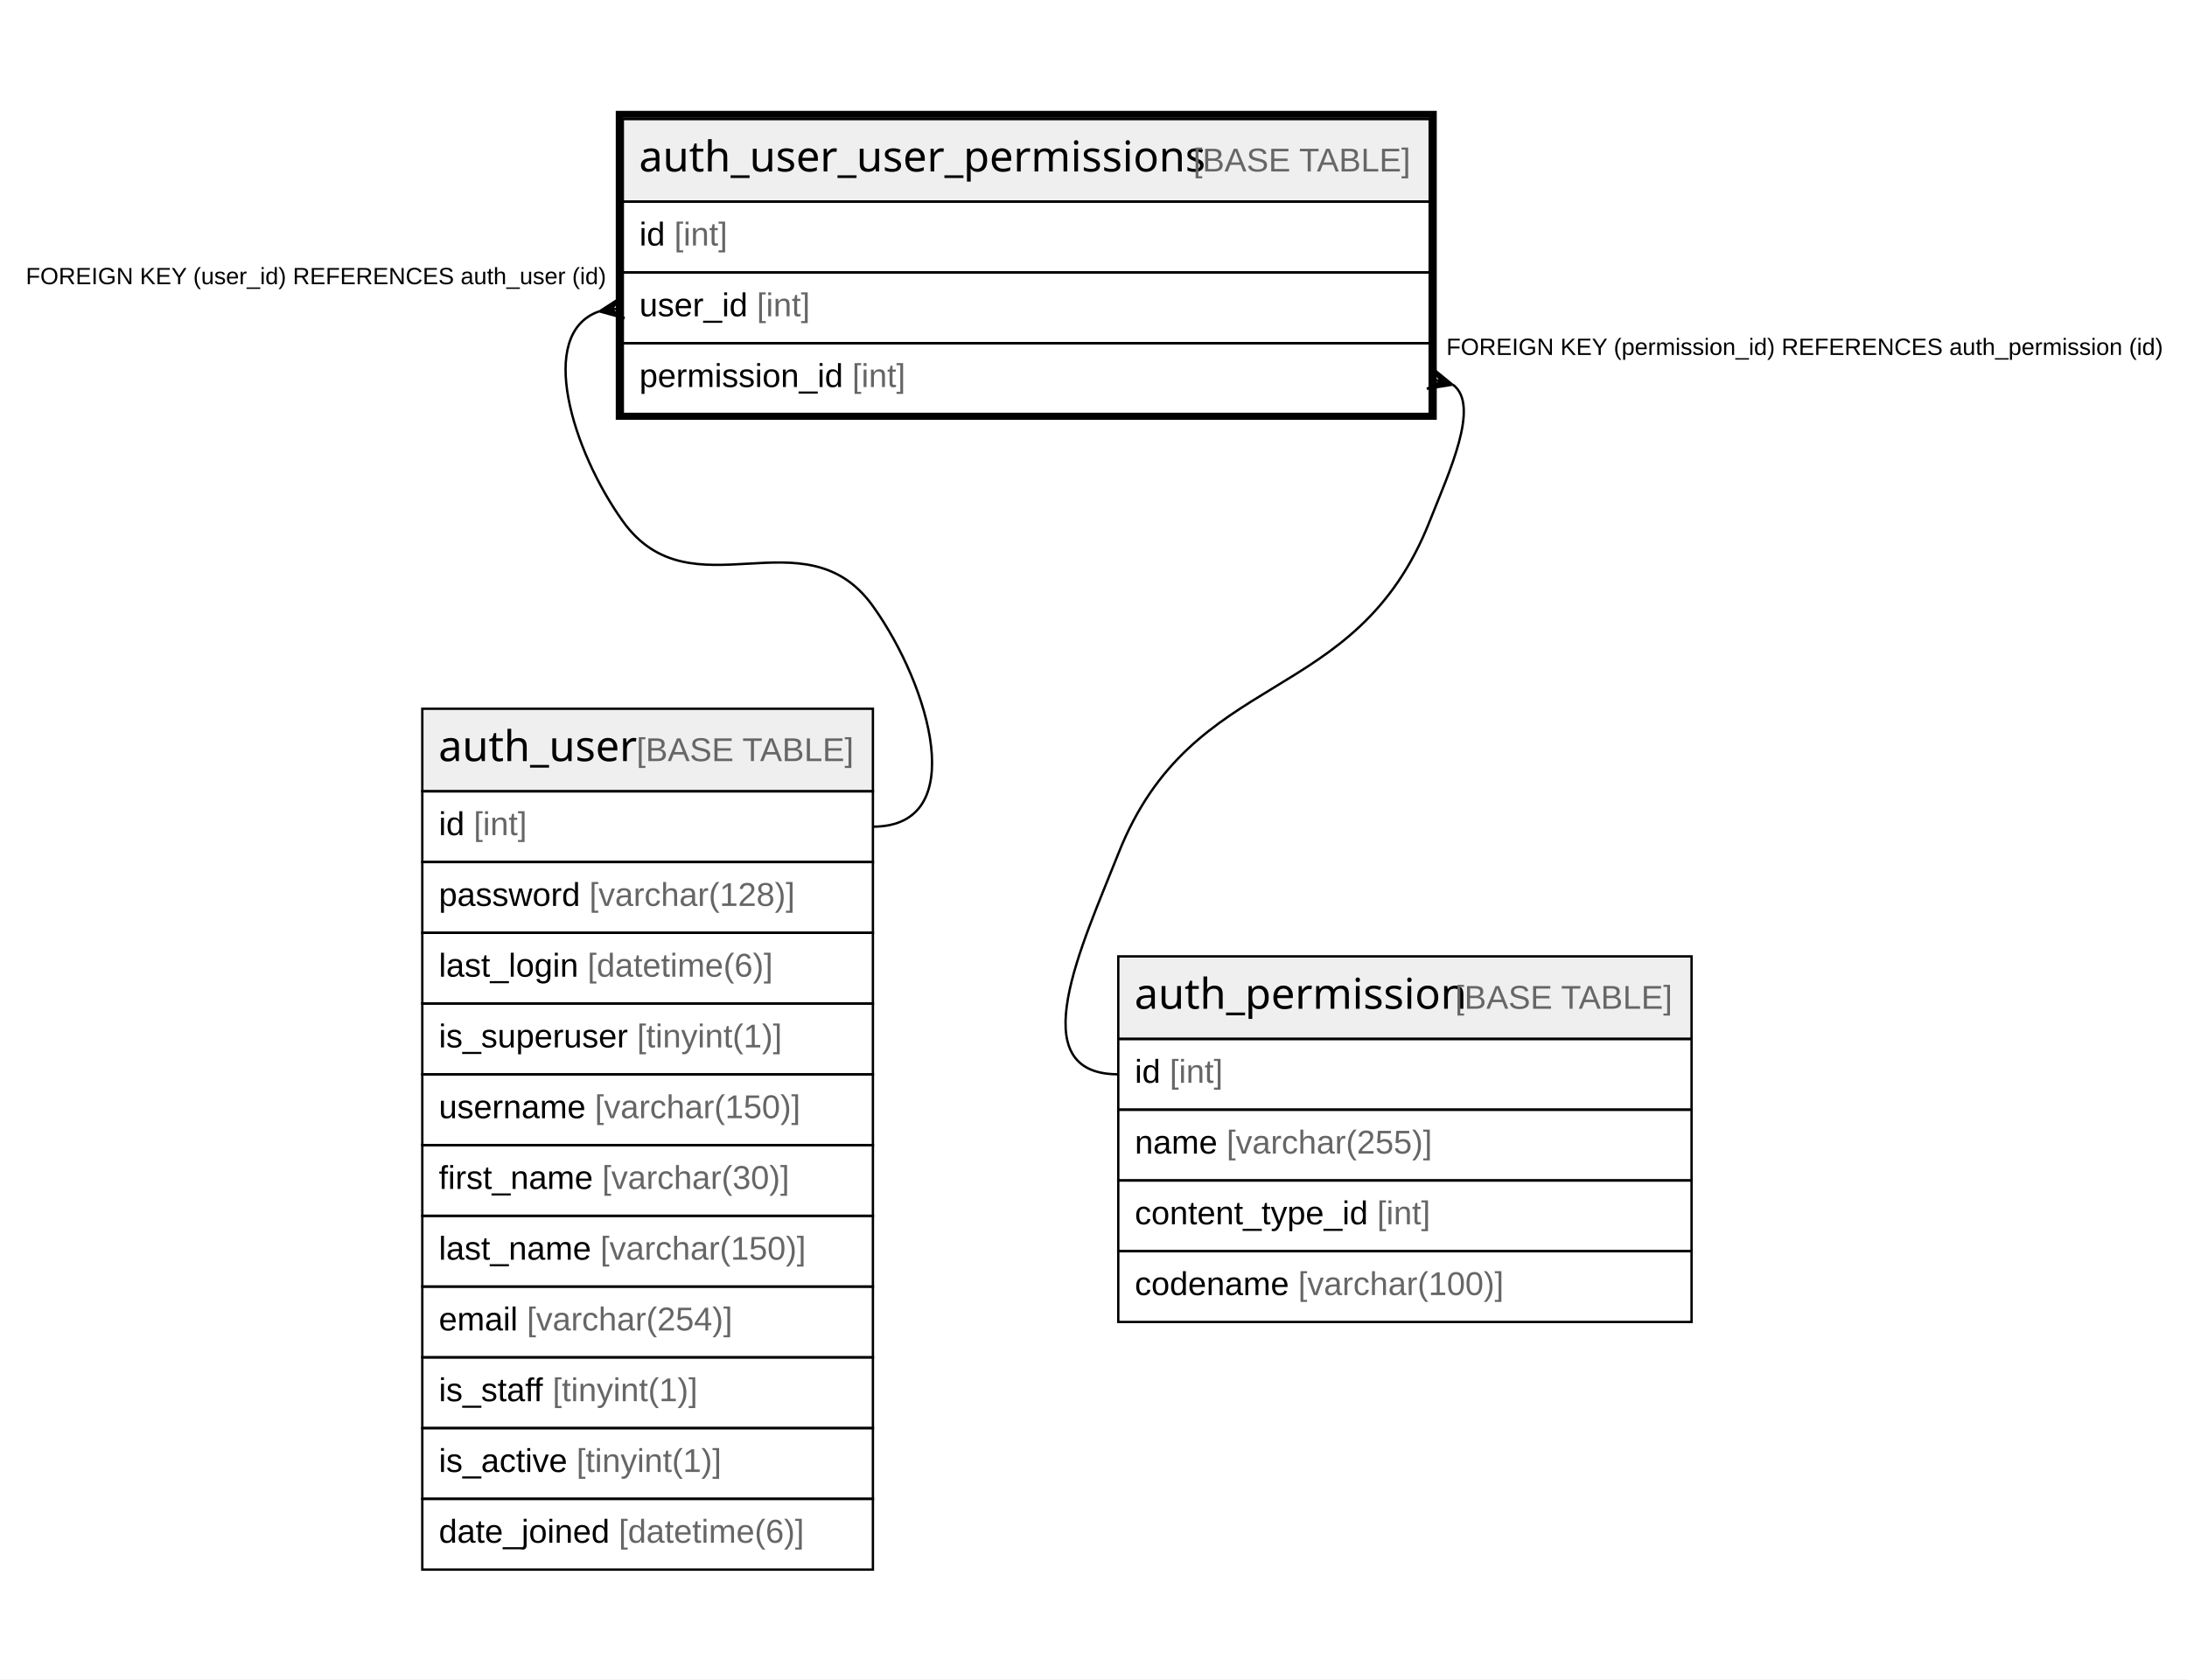
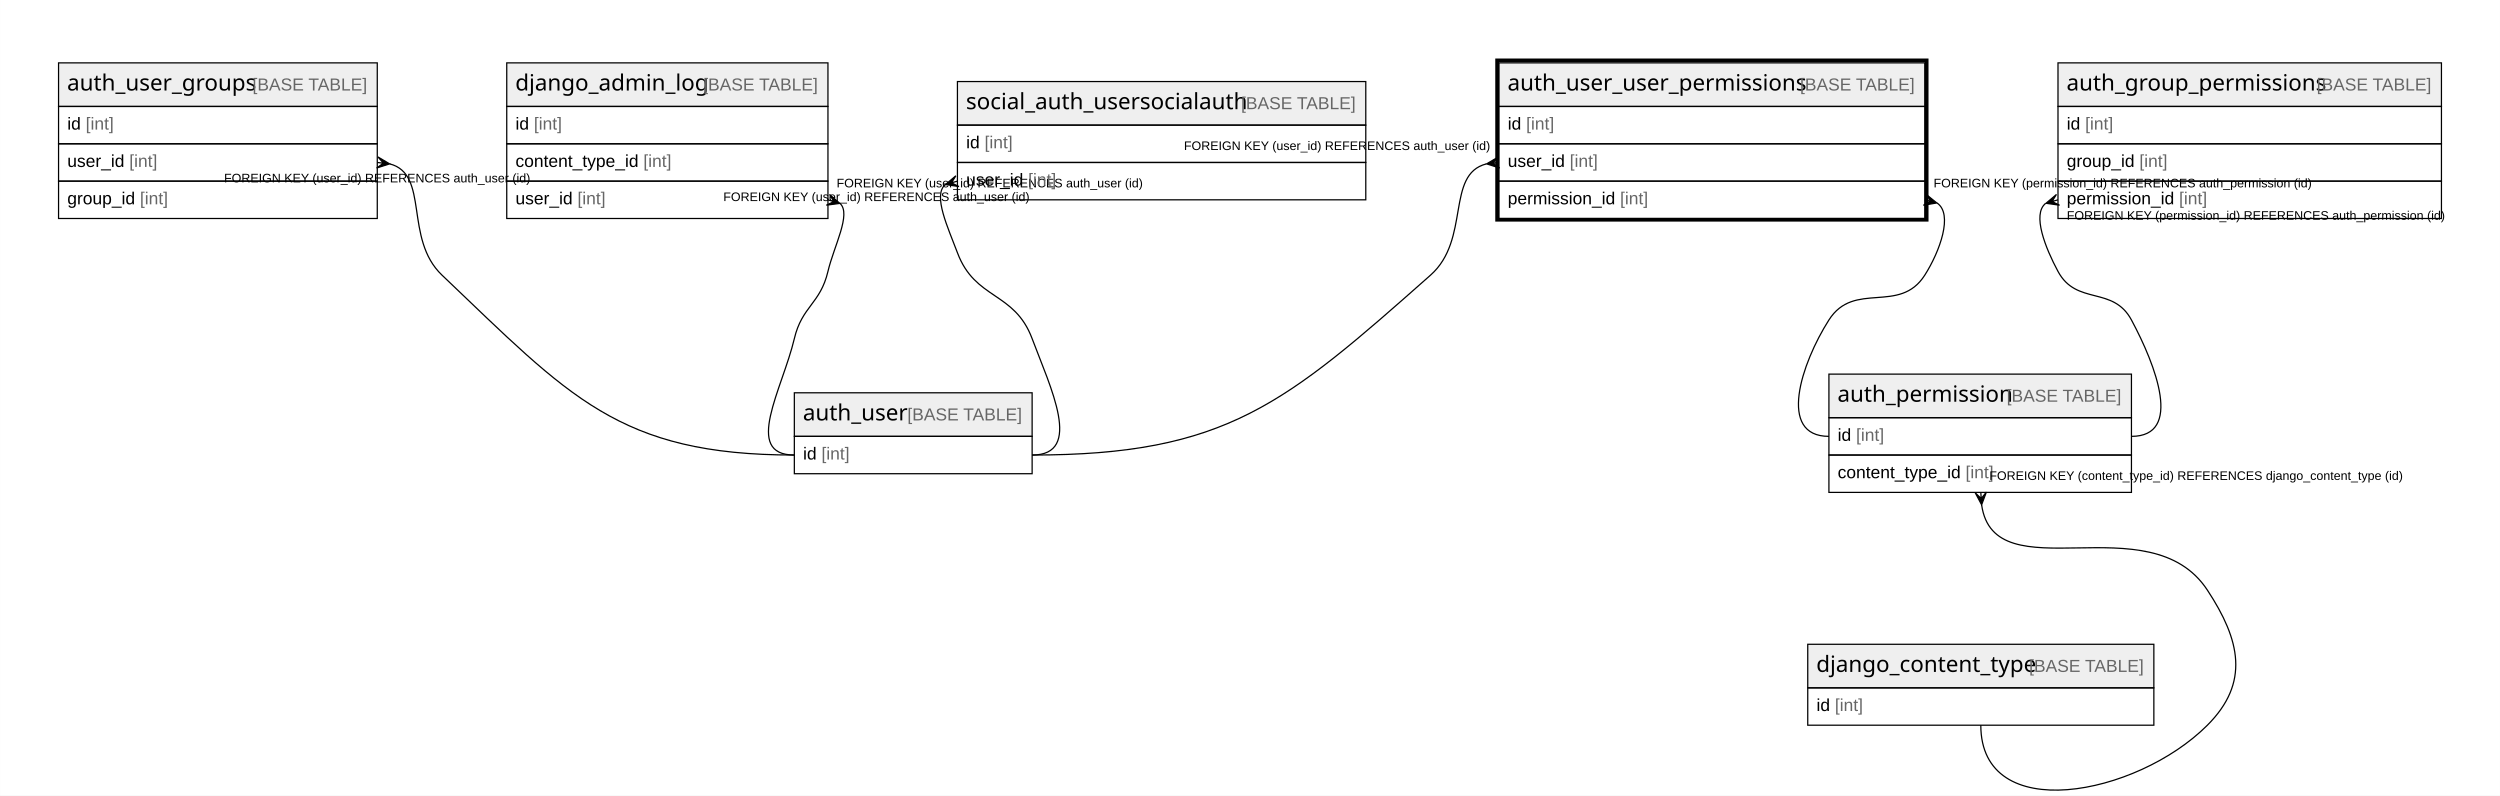
- <svg xmlns="http://www.w3.org/2000/svg" width="927pt" height="712pt" viewBox="0.00 0.00 927.00 712.00">
-   <g id="graph0" class="graph" transform="scale(1 1) rotate(0) translate(4 708)">
-     <polygon fill="#ffffff" stroke="transparent" points="-4,4 -4,-708 923,-708 923,4 -4,4" />
+ <svg xmlns="http://www.w3.org/2000/svg" width="2008pt" height="639pt" viewBox="0.00 0.00 2008.00 639.02">
+   <g id="graph0" class="graph" transform="scale(1 1) rotate(0) translate(4 635.0226)">
+     <polygon fill="#ffffff" stroke="transparent" points="-4,4 -4,-635.023 2004,-635.023 2004,4 -4,4" />
    <g id="node1" class="node">
-       <polygon fill="#efefef" stroke="transparent" points="260,-622.5 260,-657.5 602,-657.5 602,-622.5 260,-622.5" />
-       <polygon fill="none" stroke="#000000" points="260,-622.5 260,-657.5 602,-657.5 602,-622.5 260,-622.5" />
-       <text text-anchor="start" x="266.85" y="-635.3" font-family="Arial Bold" font-size="18.00" fill="#000000">auth_user_user_permissions</text>
-       <text text-anchor="start" x="497.896" y="-635.3" font-family="Arial" font-size="14.00" fill="#000000"> </text>
-       <text text-anchor="start" x="501.787" y="-635.3" font-family="Arial" font-size="14.00" fill="#666666">[BASE TABLE]</text>
-       <polygon fill="none" stroke="#000000" points="260,-592.5 260,-622.5 602,-622.5 602,-592.5 260,-592.5" />
-       <text text-anchor="start" x="267" y="-603.9" font-family="Arial" font-size="14.00" fill="#000000">id </text>
-       <text text-anchor="start" x="281.78" y="-603.9" font-family="Arial" font-size="14.00" fill="#666666">[int]</text>
-       <polygon fill="none" stroke="#000000" points="260,-562.5 260,-592.5 602,-592.5 602,-562.5 260,-562.5" />
-       <text text-anchor="start" x="267" y="-573.9" font-family="Arial" font-size="14.00" fill="#000000">user_id </text>
-       <text text-anchor="start" x="316.788" y="-573.9" font-family="Arial" font-size="14.00" fill="#666666">[int]</text>
-       <polygon fill="none" stroke="#000000" points="260,-532.5 260,-562.5 602,-562.5 602,-532.5 260,-532.5" />
-       <text text-anchor="start" x="267" y="-543.9" font-family="Arial" font-size="14.00" fill="#000000">permission_id </text>
-       <text text-anchor="start" x="357.227" y="-543.9" font-family="Arial" font-size="14.00" fill="#666666">[int]</text>
-       <polygon fill="none" stroke="#000000" stroke-width="3" points="258.5,-531.5 258.5,-659.5 603.5,-659.5 603.5,-531.5 258.5,-531.5" />
+       <polygon fill="#efefef" stroke="transparent" points="1200,-549.523 1200,-584.523 1542,-584.523 1542,-549.523 1200,-549.523" />
+       <polygon fill="none" stroke="#000000" points="1200,-549.523 1200,-584.523 1542,-584.523 1542,-549.523 1200,-549.523" />
+       <text text-anchor="start" x="1206.85" y="-562.323" font-family="Arial Bold" font-size="18.00" fill="#000000">auth_user_user_permissions</text>
+       <text text-anchor="start" x="1437.896" y="-562.323" font-family="Arial" font-size="14.00" fill="#000000"> </text>
+       <text text-anchor="start" x="1441.787" y="-562.323" font-family="Arial" font-size="14.00" fill="#666666">[BASE TABLE]</text>
+       <polygon fill="none" stroke="#000000" points="1200,-519.523 1200,-549.523 1542,-549.523 1542,-519.523 1200,-519.523" />
+       <text text-anchor="start" x="1207" y="-530.923" font-family="Arial" font-size="14.00" fill="#000000">id </text>
+       <text text-anchor="start" x="1221.78" y="-530.923" font-family="Arial" font-size="14.00" fill="#666666">[int]</text>
+       <polygon fill="none" stroke="#000000" points="1200,-489.523 1200,-519.523 1542,-519.523 1542,-489.523 1200,-489.523" />
+       <text text-anchor="start" x="1207" y="-500.923" font-family="Arial" font-size="14.00" fill="#000000">user_id </text>
+       <text text-anchor="start" x="1256.788" y="-500.923" font-family="Arial" font-size="14.00" fill="#666666">[int]</text>
+       <polygon fill="none" stroke="#000000" points="1200,-459.523 1200,-489.523 1542,-489.523 1542,-459.523 1200,-459.523" />
+       <text text-anchor="start" x="1207" y="-470.923" font-family="Arial" font-size="14.00" fill="#000000">permission_id </text>
+       <text text-anchor="start" x="1297.227" y="-470.923" font-family="Arial" font-size="14.00" fill="#666666">[int]</text>
+       <polygon fill="none" stroke="#000000" stroke-width="3" points="1198.5,-458.523 1198.5,-586.523 1543.5,-586.523 1543.5,-458.523 1198.5,-458.523" />
    </g>
    <g id="node2" class="node">
-       <polygon fill="#efefef" stroke="transparent" points="175,-372.5 175,-407.5 366,-407.5 366,-372.5 175,-372.5" />
-       <polygon fill="none" stroke="#000000" points="175,-372.5 175,-407.5 366,-407.5 366,-372.5 175,-372.5" />
-       <text text-anchor="start" x="181.857" y="-385.3" font-family="Arial Bold" font-size="18.00" fill="#000000">auth_user</text>
-       <text text-anchor="start" x="261.889" y="-385.3" font-family="Arial" font-size="14.00" fill="#000000"> </text>
-       <text text-anchor="start" x="265.779" y="-385.3" font-family="Arial" font-size="14.00" fill="#666666">[BASE TABLE]</text>
-       <polygon fill="none" stroke="#000000" points="175,-342.5 175,-372.5 366,-372.5 366,-342.5 175,-342.5" />
-       <text text-anchor="start" x="182" y="-353.9" font-family="Arial" font-size="14.00" fill="#000000">id </text>
-       <text text-anchor="start" x="196.78" y="-353.9" font-family="Arial" font-size="14.00" fill="#666666">[int]</text>
-       <polygon fill="none" stroke="#000000" points="175,-312.5 175,-342.5 366,-342.5 366,-312.5 175,-312.5" />
-       <text text-anchor="start" x="182" y="-323.9" font-family="Arial" font-size="14.00" fill="#000000">password </text>
-       <text text-anchor="start" x="245.788" y="-323.9" font-family="Arial" font-size="14.00" fill="#666666">[varchar(128)]</text>
-       <polygon fill="none" stroke="#000000" points="175,-282.5 175,-312.5 366,-312.5 366,-282.5 175,-282.5" />
-       <text text-anchor="start" x="182" y="-293.9" font-family="Arial" font-size="14.00" fill="#000000">last_login </text>
-       <text text-anchor="start" x="245.014" y="-293.9" font-family="Arial" font-size="14.00" fill="#666666">[datetime(6)]</text>
-       <polygon fill="none" stroke="#000000" points="175,-252.5 175,-282.5 366,-282.5 366,-252.5 175,-252.5" />
-       <text text-anchor="start" x="182" y="-263.9" font-family="Arial" font-size="14.00" fill="#000000">is_superuser </text>
-       <text text-anchor="start" x="266.014" y="-263.9" font-family="Arial" font-size="14.00" fill="#666666">[tinyint(1)]</text>
-       <polygon fill="none" stroke="#000000" points="175,-222.5 175,-252.5 366,-252.5 366,-222.5 175,-222.5" />
-       <text text-anchor="start" x="182" y="-233.9" font-family="Arial" font-size="14.00" fill="#000000">username </text>
-       <text text-anchor="start" x="248.125" y="-233.9" font-family="Arial" font-size="14.00" fill="#666666">[varchar(150)]</text>
-       <polygon fill="none" stroke="#000000" points="175,-192.5 175,-222.5 366,-222.5 366,-192.5 175,-192.5" />
-       <text text-anchor="start" x="182" y="-203.9" font-family="Arial" font-size="14.00" fill="#000000">first_name </text>
-       <text text-anchor="start" x="251.23" y="-203.9" font-family="Arial" font-size="14.00" fill="#666666">[varchar(30)]</text>
-       <polygon fill="none" stroke="#000000" points="175,-162.5 175,-192.5 366,-192.5 366,-162.5 175,-162.5" />
-       <text text-anchor="start" x="182" y="-173.9" font-family="Arial" font-size="14.00" fill="#000000">last_name </text>
-       <text text-anchor="start" x="250.461" y="-173.9" font-family="Arial" font-size="14.00" fill="#666666">[varchar(150)]</text>
-       <polygon fill="none" stroke="#000000" points="175,-132.5 175,-162.5 366,-162.5 366,-132.5 175,-132.5" />
-       <text text-anchor="start" x="182" y="-143.9" font-family="Arial" font-size="14.00" fill="#000000">email </text>
-       <text text-anchor="start" x="219.33" y="-143.9" font-family="Arial" font-size="14.00" fill="#666666">[varchar(254)]</text>
-       <polygon fill="none" stroke="#000000" points="175,-102.5 175,-132.5 366,-132.5 366,-102.5 175,-102.5" />
-       <text text-anchor="start" x="182" y="-113.9" font-family="Arial" font-size="14.00" fill="#000000">is_staff </text>
-       <text text-anchor="start" x="230.234" y="-113.9" font-family="Arial" font-size="14.00" fill="#666666">[tinyint(1)]</text>
-       <polygon fill="none" stroke="#000000" points="175,-72.5 175,-102.5 366,-102.5 366,-72.5 175,-72.5" />
-       <text text-anchor="start" x="182" y="-83.9" font-family="Arial" font-size="14.00" fill="#000000">is_active </text>
-       <text text-anchor="start" x="240.342" y="-83.9" font-family="Arial" font-size="14.00" fill="#666666">[tinyint(1)]</text>
-       <polygon fill="none" stroke="#000000" points="175,-42.5 175,-72.5 366,-72.5 366,-42.5 175,-42.5" />
-       <text text-anchor="start" x="182" y="-53.9" font-family="Arial" font-size="14.00" fill="#000000">date_joined </text>
-       <text text-anchor="start" x="258.255" y="-53.9" font-family="Arial" font-size="14.00" fill="#666666">[datetime(6)]</text>
+       <polygon fill="#efefef" stroke="transparent" points="634,-284.523 634,-319.523 825,-319.523 825,-284.523 634,-284.523" />
+       <polygon fill="none" stroke="#000000" points="634,-284.523 634,-319.523 825,-319.523 825,-284.523 634,-284.523" />
+       <text text-anchor="start" x="640.857" y="-297.323" font-family="Arial Bold" font-size="18.00" fill="#000000">auth_user</text>
+       <text text-anchor="start" x="720.889" y="-297.323" font-family="Arial" font-size="14.00" fill="#000000"> </text>
+       <text text-anchor="start" x="724.779" y="-297.323" font-family="Arial" font-size="14.00" fill="#666666">[BASE TABLE]</text>
+       <polygon fill="none" stroke="#000000" points="634,-254.523 634,-284.523 825,-284.523 825,-254.523 634,-254.523" />
+       <text text-anchor="start" x="641" y="-265.923" font-family="Arial" font-size="14.00" fill="#000000">id </text>
+       <text text-anchor="start" x="655.78" y="-265.923" font-family="Arial" font-size="14.00" fill="#666666">[int]</text>
    </g>
    <g id="edge1" class="edge">
-       <path fill="none" stroke="#000000" d="M249.8,-575.923C223.121,-566.45 238.862,-516.503 260,-487 288.978,-446.555 337.022,-491.445 366,-451 390.203,-417.22 407.556,-357.5 366,-357.5" />
-       <polygon fill="#000000" stroke="#000000" points="250.117,-575.972 259.312,-581.947 255.059,-576.736 260,-577.5 260,-577.5 260,-577.5 255.059,-576.736 260.688,-573.053 250.117,-575.972 250.117,-575.972" />
-       <text text-anchor="start" x="6.938" y="-587.5" font-family="Arial" font-size="10.00" fill="#000000">FOREIGN KEY (user_id) REFERENCES auth_user (id)</text>
+       <path fill="none" stroke="#000000" d="M1189.843,-503.374C1156.993,-494.982 1177.356,-442.656 1145,-414.023 1028.138,-310.607 981.05,-269.523 825,-269.523" />
+       <polygon fill="#000000" stroke="#000000" points="1190.063,-503.398 1199.494,-508.994 1195.032,-503.961 1200,-504.523 1200,-504.523 1200,-504.523 1195.032,-503.961 1200.506,-500.051 1190.063,-503.398 1190.063,-503.398" />
+       <text text-anchor="start" x="946.938" y="-514.523" font-family="Arial" font-size="10.00" fill="#000000">FOREIGN KEY (user_id) REFERENCES auth_user (id)</text>
+     </g>
+     <g id="node6" class="node">
+       <polygon fill="#efefef" stroke="transparent" points="1465,-299.523 1465,-334.523 1708,-334.523 1708,-299.523 1465,-299.523" />
+       <polygon fill="none" stroke="#000000" points="1465,-299.523 1465,-334.523 1708,-334.523 1708,-299.523 1465,-299.523" />
+       <text text-anchor="start" x="1471.861" y="-312.323" font-family="Arial Bold" font-size="18.00" fill="#000000">auth_permission</text>
+       <text text-anchor="start" x="1603.885" y="-312.323" font-family="Arial" font-size="14.00" fill="#000000"> </text>
+       <text text-anchor="start" x="1607.776" y="-312.323" font-family="Arial" font-size="14.00" fill="#666666">[BASE TABLE]</text>
+       <polygon fill="none" stroke="#000000" points="1465,-269.523 1465,-299.523 1708,-299.523 1708,-269.523 1465,-269.523" />
+       <text text-anchor="start" x="1472" y="-280.923" font-family="Arial" font-size="14.00" fill="#000000">id </text>
+       <text text-anchor="start" x="1486.78" y="-280.923" font-family="Arial" font-size="14.00" fill="#666666">[int]</text>
+       <polygon fill="none" stroke="#000000" points="1465,-239.523 1465,-269.523 1708,-269.523 1708,-239.523 1465,-239.523" />
+       <text text-anchor="start" x="1472" y="-250.923" font-family="Arial" font-size="14.00" fill="#000000">content_type_id </text>
+       <text text-anchor="start" x="1574.712" y="-250.923" font-family="Arial" font-size="14.00" fill="#666666">[int]</text>
+     </g>
+     <g id="edge5" class="edge">
+       <path fill="none" stroke="#000000" d="M1551.865,-471.955C1564.949,-463.075 1554.18,-433.163 1542,-414.023 1521.718,-382.151 1485.282,-409.894 1465,-378.023 1442.69,-342.964 1423.444,-284.523 1465,-284.523" />
+       <polygon fill="#000000" stroke="#000000" points="1551.678,-472.004 1540.867,-470.168 1546.839,-473.263 1542,-474.523 1542,-474.523 1542,-474.523 1546.839,-473.263 1543.133,-478.877 1551.678,-472.004 1551.678,-472.004" />
+       <text text-anchor="start" x="1549.053" y="-484.523" font-family="Arial" font-size="10.00" fill="#000000">FOREIGN KEY (permission_id) REFERENCES auth_permission (id)</text>
    </g>
    <g id="node3" class="node">
-       <polygon fill="#efefef" stroke="transparent" points="470,-267.5 470,-302.5 713,-302.5 713,-267.5 470,-267.5" />
-       <polygon fill="none" stroke="#000000" points="470,-267.5 470,-302.5 713,-302.5 713,-267.5 470,-267.5" />
-       <text text-anchor="start" x="476.861" y="-280.3" font-family="Arial Bold" font-size="18.00" fill="#000000">auth_permission</text>
-       <text text-anchor="start" x="608.885" y="-280.3" font-family="Arial" font-size="14.00" fill="#000000"> </text>
-       <text text-anchor="start" x="612.776" y="-280.3" font-family="Arial" font-size="14.00" fill="#666666">[BASE TABLE]</text>
-       <polygon fill="none" stroke="#000000" points="470,-237.5 470,-267.5 713,-267.5 713,-237.5 470,-237.5" />
-       <text text-anchor="start" x="477" y="-248.9" font-family="Arial" font-size="14.00" fill="#000000">id </text>
-       <text text-anchor="start" x="491.78" y="-248.9" font-family="Arial" font-size="14.00" fill="#666666">[int]</text>
-       <polygon fill="none" stroke="#000000" points="470,-207.5 470,-237.5 713,-237.5 713,-207.5 470,-207.5" />
-       <text text-anchor="start" x="477" y="-218.9" font-family="Arial" font-size="14.00" fill="#000000">name </text>
-       <text text-anchor="start" x="515.899" y="-218.9" font-family="Arial" font-size="14.00" fill="#666666">[varchar(255)]</text>
-       <polygon fill="none" stroke="#000000" points="470,-177.5 470,-207.5 713,-207.5 713,-177.5 470,-177.5" />
-       <text text-anchor="start" x="477" y="-188.9" font-family="Arial" font-size="14.00" fill="#000000">content_type_id </text>
-       <text text-anchor="start" x="579.712" y="-188.9" font-family="Arial" font-size="14.00" fill="#666666">[int]</text>
-       <polygon fill="none" stroke="#000000" points="470,-147.5 470,-177.5 713,-177.5 713,-147.5 470,-147.5" />
-       <text text-anchor="start" x="477" y="-158.9" font-family="Arial" font-size="14.00" fill="#000000">codename </text>
-       <text text-anchor="start" x="546.247" y="-158.9" font-family="Arial" font-size="14.00" fill="#666666">[varchar(100)]</text>
+       <polygon fill="#efefef" stroke="transparent" points="43,-549.523 43,-584.523 299,-584.523 299,-549.523 43,-549.523" />
+       <polygon fill="none" stroke="#000000" points="43,-549.523 43,-584.523 299,-584.523 299,-549.523 43,-549.523" />
+       <text text-anchor="start" x="49.846" y="-562.323" font-family="Arial Bold" font-size="18.00" fill="#000000">auth_user_groups</text>
+       <text text-anchor="start" x="194.9" y="-562.323" font-family="Arial" font-size="14.00" fill="#000000"> </text>
+       <text text-anchor="start" x="198.791" y="-562.323" font-family="Arial" font-size="14.00" fill="#666666">[BASE TABLE]</text>
+       <polygon fill="none" stroke="#000000" points="43,-519.523 43,-549.523 299,-549.523 299,-519.523 43,-519.523" />
+       <text text-anchor="start" x="50" y="-530.923" font-family="Arial" font-size="14.00" fill="#000000">id </text>
+       <text text-anchor="start" x="64.78" y="-530.923" font-family="Arial" font-size="14.00" fill="#666666">[int]</text>
+       <polygon fill="none" stroke="#000000" points="43,-489.523 43,-519.523 299,-519.523 299,-489.523 43,-489.523" />
+       <text text-anchor="start" x="50" y="-500.923" font-family="Arial" font-size="14.00" fill="#000000">user_id </text>
+       <text text-anchor="start" x="99.788" y="-500.923" font-family="Arial" font-size="14.00" fill="#666666">[int]</text>
+       <polygon fill="none" stroke="#000000" points="43,-459.523 43,-489.523 299,-489.523 299,-459.523 43,-459.523" />
+       <text text-anchor="start" x="50" y="-470.923" font-family="Arial" font-size="14.00" fill="#000000">group_id </text>
+       <text text-anchor="start" x="108.353" y="-470.923" font-family="Arial" font-size="14.00" fill="#666666">[int]</text>
    </g>
    <g id="edge2" class="edge">
-       <path fill="none" stroke="#000000" d="M611.915,-544.837C623.5,-536.136 610.258,-507.905 602,-487 570.461,-407.162 501.539,-425.838 470,-346 454.732,-307.351 428.444,-252.5 470,-252.5" />
-       <polygon fill="#000000" stroke="#000000" points="611.658,-544.906 600.833,-543.154 606.829,-546.203 602,-547.5 602,-547.5 602,-547.5 606.829,-546.203 603.167,-551.846 611.658,-544.906 611.658,-544.906" />
-       <text text-anchor="start" x="609.053" y="-557.5" font-family="Arial" font-size="10.00" fill="#000000">FOREIGN KEY (permission_id) REFERENCES auth_permission (id)</text>
+       <path fill="none" stroke="#000000" d="M308.99,-503.388C341.211,-495.101 320.154,-443.38 351,-414.023 453.299,-316.66 492.775,-269.523 634,-269.523" />
+       <polygon fill="#000000" stroke="#000000" points="308.936,-503.394 298.492,-500.051 303.968,-503.958 299,-504.523 299,-504.523 299,-504.523 303.968,-503.958 299.508,-508.994 308.936,-503.394 308.936,-503.394" />
+       <text text-anchor="start" x="175.938" y="-488.523" font-family="Arial" font-size="10.00" fill="#000000">FOREIGN KEY (user_id) REFERENCES auth_user (id)</text>
+     </g>
+     <g id="node4" class="node">
+       <polygon fill="#efefef" stroke="transparent" points="403,-549.523 403,-584.523 661,-584.523 661,-549.523 403,-549.523" />
+       <polygon fill="none" stroke="#000000" points="403,-549.523 403,-584.523 661,-584.523 661,-549.523 403,-549.523" />
+       <text text-anchor="start" x="409.849" y="-562.323" font-family="Arial Bold" font-size="18.00" fill="#000000">django_admin_log</text>
+       <text text-anchor="start" x="556.898" y="-562.323" font-family="Arial" font-size="14.00" fill="#000000"> </text>
+       <text text-anchor="start" x="560.788" y="-562.323" font-family="Arial" font-size="14.00" fill="#666666">[BASE TABLE]</text>
+       <polygon fill="none" stroke="#000000" points="403,-519.523 403,-549.523 661,-549.523 661,-519.523 403,-519.523" />
+       <text text-anchor="start" x="410" y="-530.923" font-family="Arial" font-size="14.00" fill="#000000">id </text>
+       <text text-anchor="start" x="424.78" y="-530.923" font-family="Arial" font-size="14.00" fill="#666666">[int]</text>
+       <polygon fill="none" stroke="#000000" points="403,-489.523 403,-519.523 661,-519.523 661,-489.523 403,-489.523" />
+       <text text-anchor="start" x="410" y="-500.923" font-family="Arial" font-size="14.00" fill="#000000">content_type_id </text>
+       <text text-anchor="start" x="512.712" y="-500.923" font-family="Arial" font-size="14.00" fill="#666666">[int]</text>
+       <polygon fill="none" stroke="#000000" points="403,-459.523 403,-489.523 661,-489.523 661,-459.523 403,-459.523" />
+       <text text-anchor="start" x="410" y="-470.923" font-family="Arial" font-size="14.00" fill="#000000">user_id </text>
+       <text text-anchor="start" x="459.788" y="-470.923" font-family="Arial" font-size="14.00" fill="#666666">[int]</text>
+     </g>
+     <g id="edge3" class="edge">
+       <path fill="none" stroke="#000000" d="M670.737,-471.596C679.928,-463.047 665.816,-437.425 661,-417.023 654.835,-390.908 640.165,-389.138 634,-363.023 624.452,-322.579 592.444,-269.523 634,-269.523" />
+       <polygon fill="#000000" stroke="#000000" points="670.577,-471.644 659.705,-470.213 665.788,-473.084 661,-474.523 661,-474.523 661,-474.523 665.788,-473.084 662.295,-478.832 670.577,-471.644 670.577,-471.644" />
+       <text text-anchor="start" x="667.938" y="-484.523" font-family="Arial" font-size="10.00" fill="#000000">FOREIGN KEY (user_id) REFERENCES auth_user (id)</text>
+     </g>
+     <g id="node5" class="node">
+       <polygon fill="#efefef" stroke="transparent" points="765,-534.523 765,-569.523 1093,-569.523 1093,-534.523 765,-534.523" />
+       <polygon fill="none" stroke="#000000" points="765,-534.523 765,-569.523 1093,-569.523 1093,-534.523 765,-534.523" />
+       <text text-anchor="start" x="771.843" y="-547.323" font-family="Arial Bold" font-size="18.00" fill="#000000">social_auth_usersocialauth</text>
+       <text text-anchor="start" x="988.903" y="-547.323" font-family="Arial" font-size="14.00" fill="#000000"> </text>
+       <text text-anchor="start" x="992.794" y="-547.323" font-family="Arial" font-size="14.00" fill="#666666">[BASE TABLE]</text>
+       <polygon fill="none" stroke="#000000" points="765,-504.523 765,-534.523 1093,-534.523 1093,-504.523 765,-504.523" />
+       <text text-anchor="start" x="772" y="-515.923" font-family="Arial" font-size="14.00" fill="#000000">id </text>
+       <text text-anchor="start" x="786.78" y="-515.923" font-family="Arial" font-size="14.00" fill="#666666">[int]</text>
+       <polygon fill="none" stroke="#000000" points="765,-474.523 765,-504.523 1093,-504.523 1093,-474.523 765,-474.523" />
+       <text text-anchor="start" x="772" y="-485.923" font-family="Arial" font-size="14.00" fill="#000000">user_id </text>
+       <text text-anchor="start" x="821.788" y="-485.923" font-family="Arial" font-size="14.00" fill="#666666">[int]</text>
+     </g>
+     <g id="edge4" class="edge">
+       <path fill="none" stroke="#000000" d="M755.306,-486.767C744.926,-478.269 757.587,-451.845 765,-432.023 779.235,-393.958 810.765,-401.087 825,-363.023 839.556,-324.1 866.556,-269.523 825,-269.523" />
+       <polygon fill="#000000" stroke="#000000" points="755.381,-486.789 763.77,-493.851 760.191,-488.156 765,-489.523 765,-489.523 765,-489.523 760.191,-488.156 766.23,-485.194 755.381,-486.789 755.381,-486.789" />
+       <text text-anchor="start" x="576.938" y="-473.523" font-family="Arial" font-size="10.00" fill="#000000">FOREIGN KEY (user_id) REFERENCES auth_user (id)</text>
+     </g>
+     <g id="node8" class="node">
+       <polygon fill="#efefef" stroke="transparent" points="1448,-82.523 1448,-117.523 1726,-117.523 1726,-82.523 1448,-82.523" />
+       <polygon fill="none" stroke="#000000" points="1448,-82.523 1448,-117.523 1726,-117.523 1726,-82.523 1448,-82.523" />
+       <text text-anchor="start" x="1454.832" y="-95.323" font-family="Arial Bold" font-size="18.00" fill="#000000">django_content_type</text>
+       <text text-anchor="start" x="1621.914" y="-95.323" font-family="Arial" font-size="14.00" fill="#000000"> </text>
+       <text text-anchor="start" x="1625.804" y="-95.323" font-family="Arial" font-size="14.00" fill="#666666">[BASE TABLE]</text>
+       <polygon fill="none" stroke="#000000" points="1448,-52.523 1448,-82.523 1726,-82.523 1726,-52.523 1448,-52.523" />
+       <text text-anchor="start" x="1455" y="-63.923" font-family="Arial" font-size="14.00" fill="#000000">id </text>
+       <text text-anchor="start" x="1469.78" y="-63.923" font-family="Arial" font-size="14.00" fill="#666666">[int]</text>
+     </g>
+     <g id="edge7" class="edge">
+       <path fill="none" stroke="#000000" d="M1587.659,-229.525C1597.815,-157.991 1722.577,-231.603 1769,-161.023 1795.499,-120.734 1803.098,-86.621 1769,-52.523 1711.803,4.675 1587,28.366 1587,-52.523" />
+       <polygon fill="#000000" stroke="#000000" points="1587.658,-229.544 1582.51,-239.226 1587.329,-234.533 1587,-239.523 1587,-239.523 1587,-239.523 1587.329,-234.533 1591.49,-239.819 1587.658,-229.544 1587.658,-229.544" />
+       <text text-anchor="start" x="1593.855" y="-249.523" font-family="Arial" font-size="10.00" fill="#000000">FOREIGN KEY (content_type_id) REFERENCES django_content_type (id)</text>
+     </g>
+     <g id="node7" class="node">
+       <polygon fill="#efefef" stroke="transparent" points="1649,-549.523 1649,-584.523 1957,-584.523 1957,-549.523 1649,-549.523" />
+       <polygon fill="none" stroke="#000000" points="1649,-549.523 1649,-584.523 1957,-584.523 1957,-549.523 1649,-549.523" />
+       <text text-anchor="start" x="1655.849" y="-562.323" font-family="Arial Bold" font-size="18.00" fill="#000000">auth_group_permissions</text>
+       <text text-anchor="start" x="1852.897" y="-562.323" font-family="Arial" font-size="14.00" fill="#000000"> </text>
+       <text text-anchor="start" x="1856.788" y="-562.323" font-family="Arial" font-size="14.00" fill="#666666">[BASE TABLE]</text>
+       <polygon fill="none" stroke="#000000" points="1649,-519.523 1649,-549.523 1957,-549.523 1957,-519.523 1649,-519.523" />
+       <text text-anchor="start" x="1656" y="-530.923" font-family="Arial" font-size="14.00" fill="#000000">id </text>
+       <text text-anchor="start" x="1670.78" y="-530.923" font-family="Arial" font-size="14.00" fill="#666666">[int]</text>
+       <polygon fill="none" stroke="#000000" points="1649,-489.523 1649,-519.523 1957,-519.523 1957,-489.523 1649,-489.523" />
+       <text text-anchor="start" x="1656" y="-500.923" font-family="Arial" font-size="14.00" fill="#000000">group_id </text>
+       <text text-anchor="start" x="1714.353" y="-500.923" font-family="Arial" font-size="14.00" fill="#666666">[int]</text>
+       <polygon fill="none" stroke="#000000" points="1649,-459.523 1649,-489.523 1957,-489.523 1957,-459.523 1649,-459.523" />
+       <text text-anchor="start" x="1656" y="-470.923" font-family="Arial" font-size="14.00" fill="#000000">permission_id </text>
+       <text text-anchor="start" x="1746.227" y="-470.923" font-family="Arial" font-size="14.00" fill="#666666">[int]</text>
+     </g>
+     <g id="edge6" class="edge">
+       <path fill="none" stroke="#000000" d="M1639.075,-471.663C1628.029,-462.863 1638.977,-435.662 1649,-417.023 1663.886,-389.338 1693.114,-405.707 1708,-378.023 1727.68,-341.423 1749.556,-284.523 1708,-284.523" />
+       <polygon fill="#000000" stroke="#000000" points="1639.391,-471.753 1647.754,-478.847 1644.196,-473.138 1649,-474.523 1649,-474.523 1649,-474.523 1644.196,-473.138 1650.246,-470.199 1639.391,-471.753 1639.391,-471.753" />
+       <text text-anchor="start" x="1656.053" y="-458.523" font-family="Arial" font-size="10.00" fill="#000000">FOREIGN KEY (permission_id) REFERENCES auth_permission (id)</text>
    </g>
  </g>
</svg>
